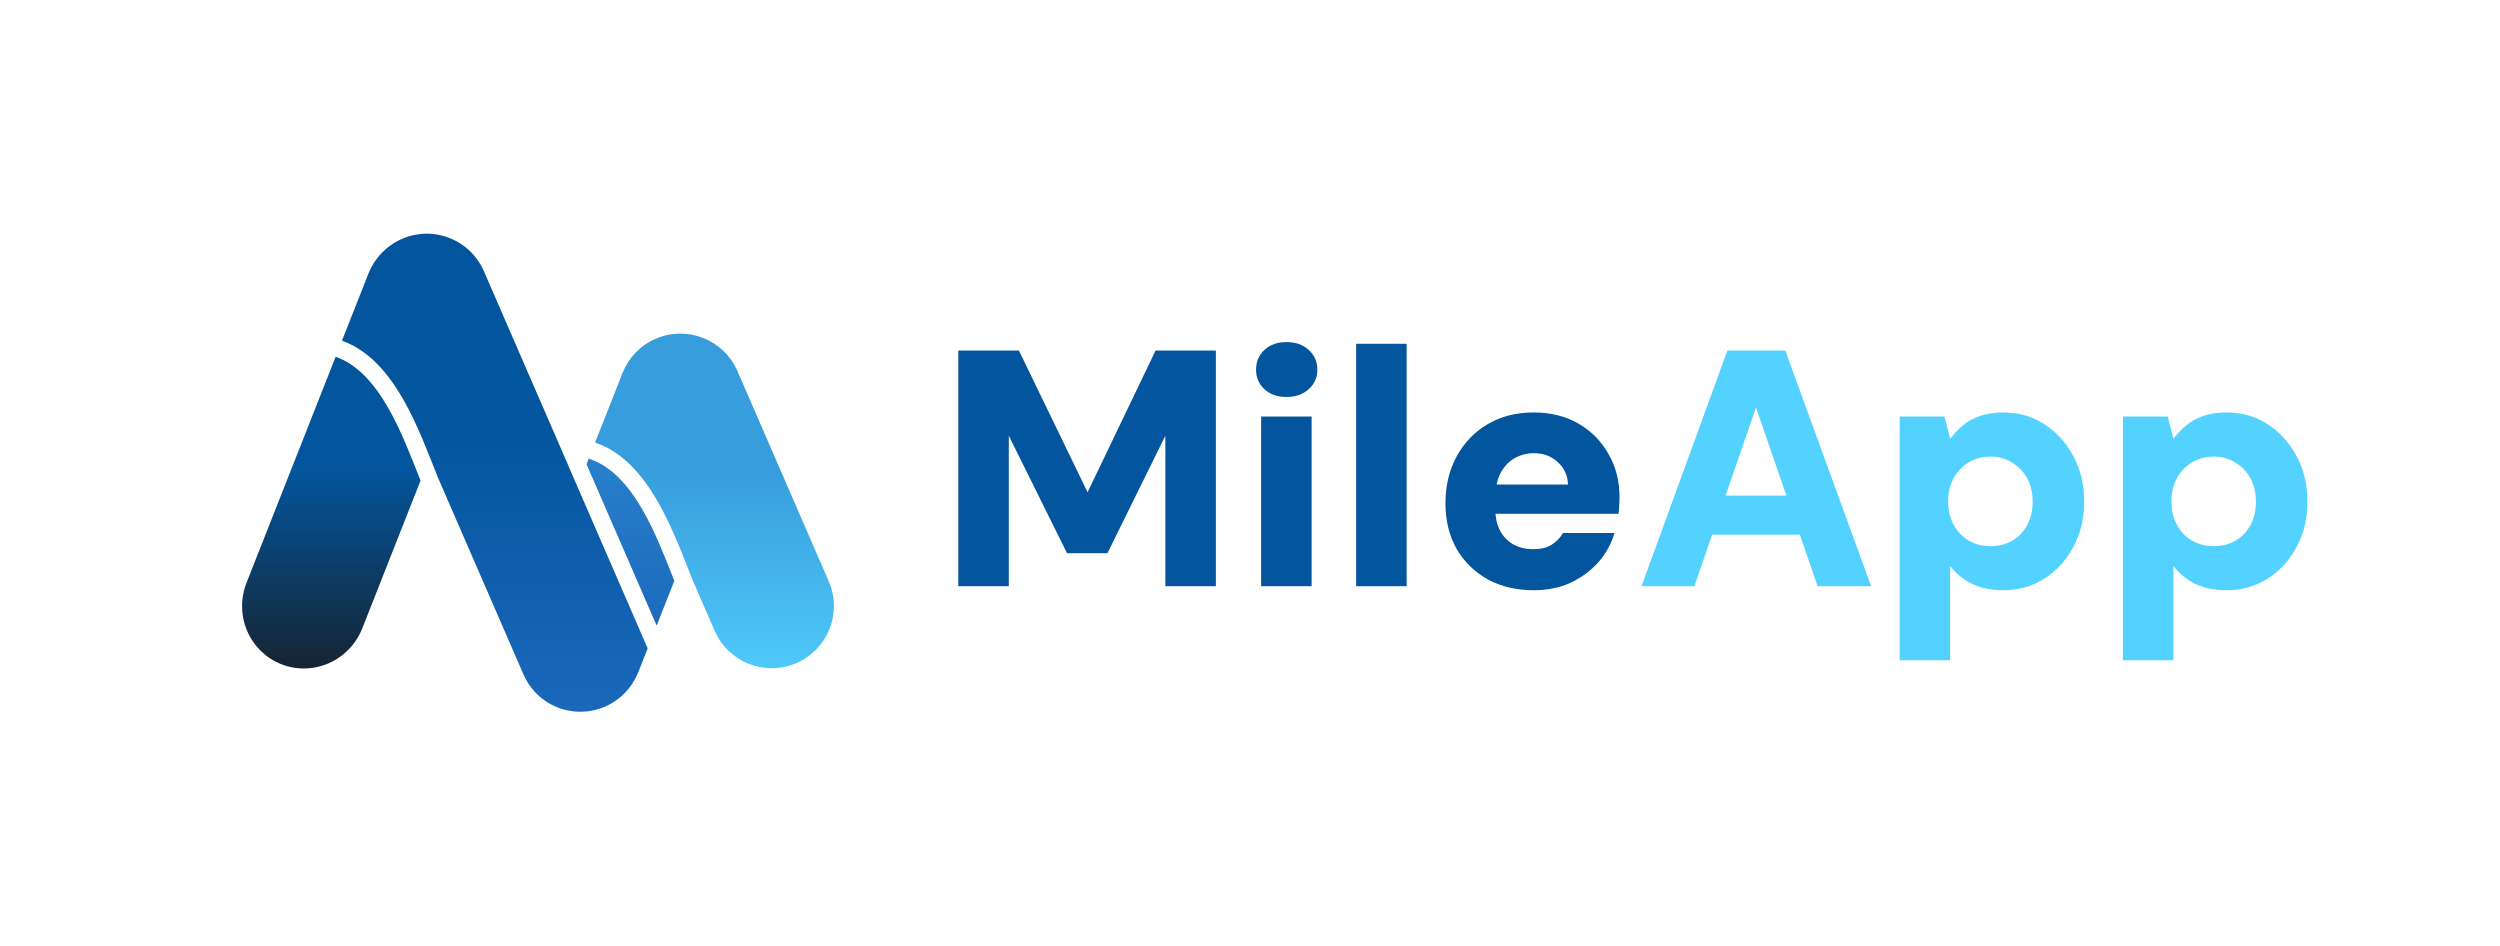
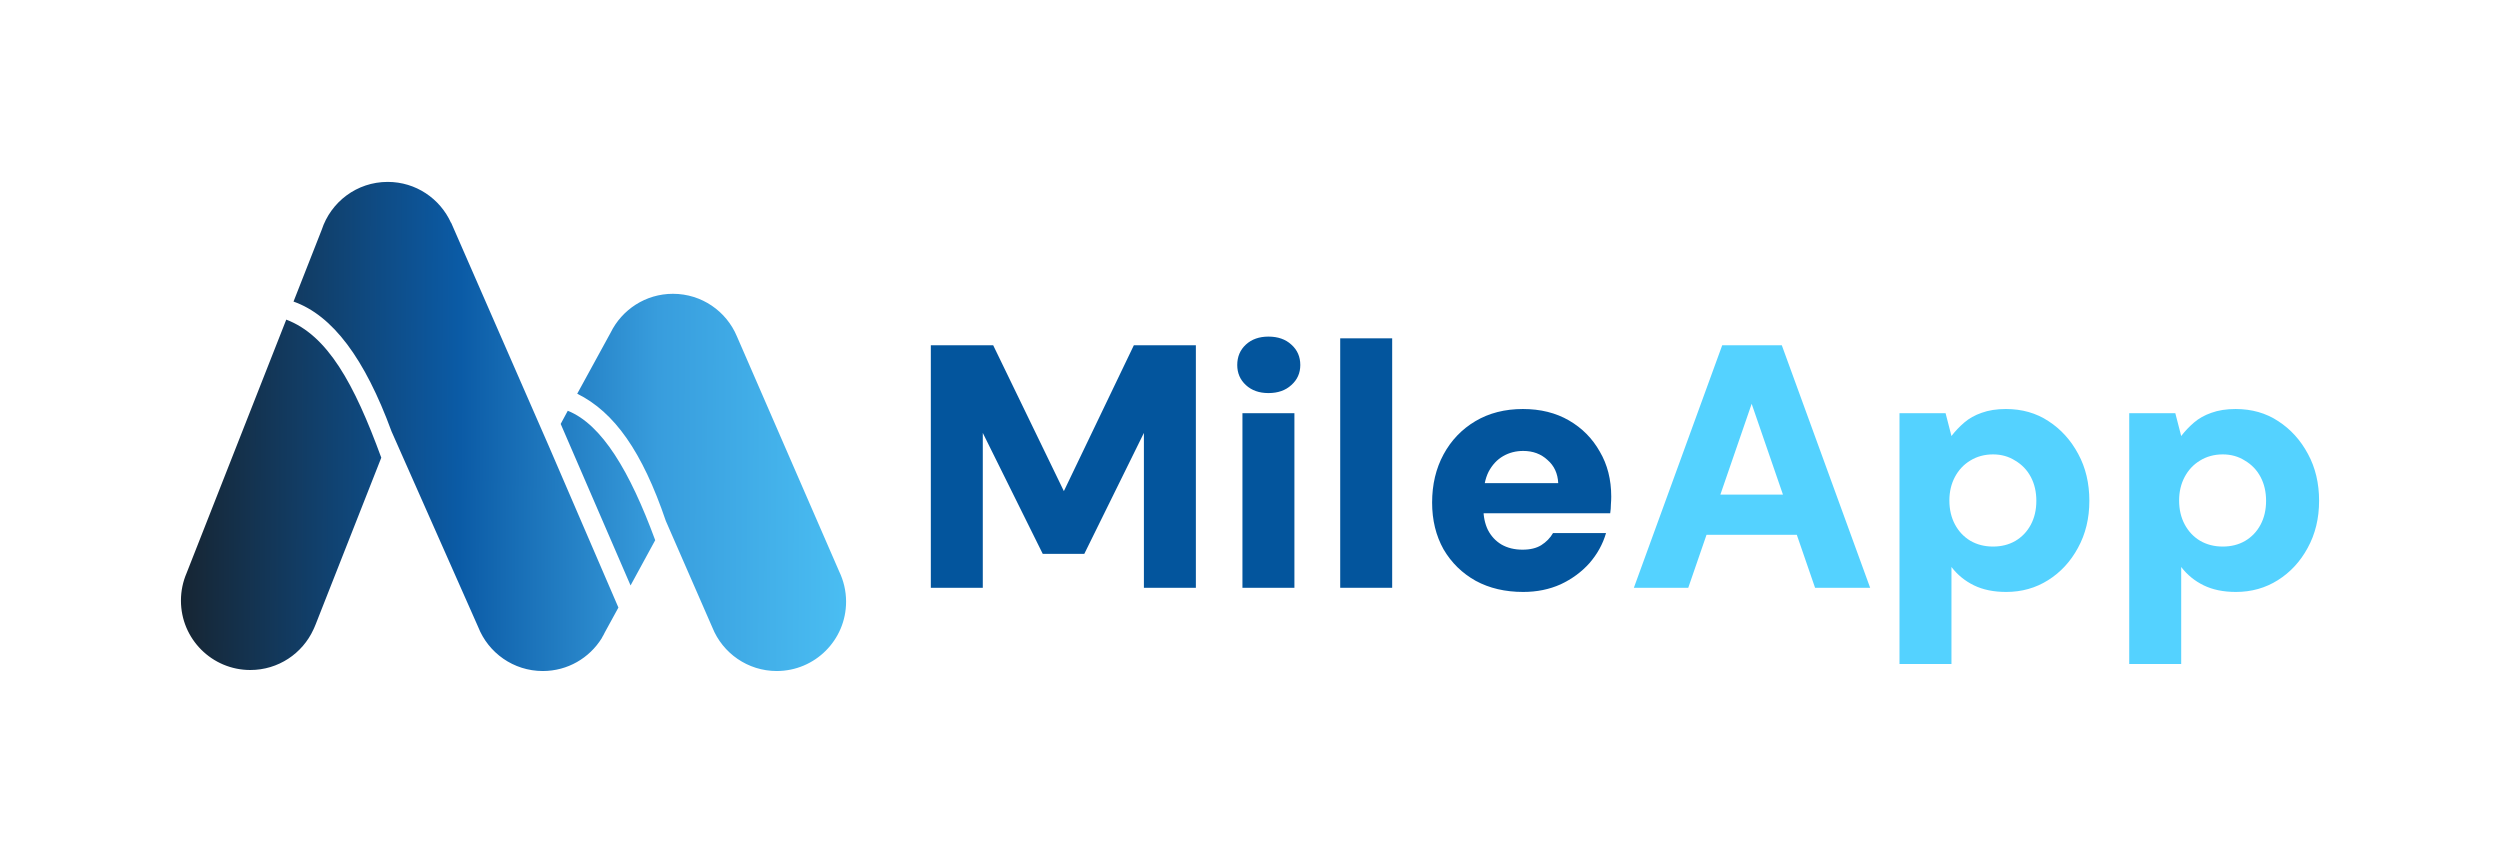
- <svg xmlns="http://www.w3.org/2000/svg" width="788" height="298" viewBox="0 0 788 298" fill="none">
-   <path d="M669.145 208.12V131.283H683.26L685.064 138.287C686.196 136.802 687.505 135.422 688.991 134.148C690.477 132.875 692.246 131.884 694.298 131.177C696.42 130.398 698.896 130.009 701.727 130.009C706.679 130.009 711.031 131.247 714.78 133.724C718.601 136.2 721.643 139.561 723.908 143.806C726.172 147.98 727.304 152.756 727.304 158.134C727.304 163.511 726.136 168.322 723.801 172.567C721.537 176.742 718.495 180.032 714.674 182.437C710.854 184.843 706.573 186.046 701.833 186.046C698.012 186.046 694.722 185.373 691.963 184.029C689.203 182.685 686.904 180.81 685.064 178.404V208.12H669.145ZM697.8 172.143C700.347 172.143 702.611 171.577 704.592 170.445C706.644 169.242 708.236 167.579 709.368 165.456C710.5 163.334 711.066 160.893 711.066 158.134C711.066 155.374 710.5 152.933 709.368 150.811C708.236 148.688 706.644 147.025 704.592 145.823C702.611 144.549 700.347 143.912 697.8 143.912C695.182 143.912 692.847 144.549 690.795 145.823C688.814 147.025 687.258 148.688 686.126 150.811C684.994 152.933 684.428 155.339 684.428 158.027C684.428 160.787 684.994 163.228 686.126 165.35C687.258 167.473 688.814 169.136 690.795 170.338C692.847 171.541 695.182 172.143 697.8 172.143Z" fill="#54D2FF" />
-   <path d="M598.772 208.12V131.283H612.887L614.692 138.287C615.824 136.802 617.133 135.422 618.618 134.148C620.104 132.875 621.873 131.884 623.925 131.177C626.047 130.398 628.524 130.009 631.354 130.009C636.307 130.009 640.658 131.247 644.408 133.724C648.228 136.2 651.271 139.561 653.535 143.806C655.799 147.98 656.931 152.756 656.931 158.134C656.931 163.511 655.764 168.322 653.429 172.567C651.165 176.742 648.122 180.032 644.302 182.437C640.481 184.843 636.2 186.046 631.46 186.046C627.639 186.046 624.349 185.373 621.59 184.029C618.831 182.685 616.531 180.81 614.692 178.404V208.12H598.772ZM627.427 172.143C629.974 172.143 632.238 171.577 634.219 170.445C636.271 169.242 637.863 167.579 638.995 165.456C640.127 163.334 640.693 160.893 640.693 158.134C640.693 155.374 640.127 152.933 638.995 150.811C637.863 148.688 636.271 147.025 634.219 145.823C632.238 144.549 629.974 143.912 627.427 143.912C624.809 143.912 622.474 144.549 620.423 145.823C618.441 147.025 616.885 148.688 615.753 150.811C614.621 152.933 614.055 155.339 614.055 158.027C614.055 160.787 614.621 163.228 615.753 165.35C616.885 167.473 618.441 169.136 620.423 170.338C622.474 171.541 624.809 172.143 627.427 172.143Z" fill="#54D2FF" />
-   <path d="M517.405 184.772L544.468 110.482H562.722L589.785 184.772H572.911L553.489 128.418L534.067 184.772H517.405ZM529.185 168.534L533.43 156.223H572.38L576.519 168.534H529.185Z" fill="#54D2FF" />
-   <path d="M483.517 186.046C477.999 186.046 473.152 184.913 468.978 182.649C464.803 180.315 461.513 177.095 459.108 172.992C456.773 168.817 455.605 164.041 455.605 158.664C455.605 153.145 456.773 148.228 459.108 143.912C461.443 139.596 464.697 136.2 468.872 133.724C473.046 131.247 477.893 130.009 483.411 130.009C488.789 130.009 493.494 131.177 497.527 133.512C501.559 135.846 504.708 139.03 506.972 143.063C509.307 147.025 510.474 151.624 510.474 156.86C510.474 157.567 510.439 158.381 510.368 159.301C510.368 160.15 510.297 161.034 510.156 161.954H466.961V152.721H494.237C494.095 149.749 492.998 147.379 490.946 145.61C488.965 143.771 486.489 142.851 483.517 142.851C481.253 142.851 479.202 143.382 477.362 144.443C475.522 145.504 474.037 147.096 472.905 149.219C471.843 151.341 471.313 154.03 471.313 157.284V160.468C471.313 162.945 471.772 165.138 472.692 167.048C473.683 168.959 475.062 170.445 476.831 171.506C478.671 172.567 480.829 173.098 483.305 173.098C485.64 173.098 487.55 172.638 489.036 171.718C490.593 170.728 491.796 169.489 492.645 168.004H508.882C507.892 171.4 506.194 174.477 503.788 177.237C501.383 179.925 498.446 182.083 494.979 183.711C491.513 185.267 487.692 186.046 483.517 186.046Z" fill="#03559D" />
-   <path d="M427.452 184.772V108.359H443.372V184.772H427.452Z" fill="#03559D" />
-   <path d="M397.505 184.772V131.283H413.424V184.772H397.505ZM405.464 125.128C402.634 125.128 400.335 124.314 398.566 122.687C396.797 121.059 395.913 119.008 395.913 116.531C395.913 113.984 396.797 111.897 398.566 110.27C400.335 108.642 402.634 107.829 405.464 107.829C408.365 107.829 410.7 108.642 412.469 110.27C414.309 111.897 415.228 113.984 415.228 116.531C415.228 119.008 414.309 121.059 412.469 122.687C410.7 124.314 408.365 125.128 405.464 125.128Z" fill="#03559D" />
-   <path d="M302.051 184.772V110.482H321.154L342.804 155.162L364.242 110.482H383.239V184.772H367.32V137.332L349.066 174.371H336.33L317.97 137.332V184.772H302.051Z" fill="#03559D" />
-   <path d="M122.203 128.296C117.828 120.742 112.552 114.797 105.79 112.455L77.707 183.67C75.773 188.574 75.84 194.036 77.894 198.853C79.948 203.67 83.819 207.448 88.658 209.356C93.496 211.264 98.904 211.145 103.693 209.026C108.482 206.907 112.258 202.962 114.192 198.058L132.557 151.487C129.712 144.355 126.551 135.804 122.203 128.296Z" fill="url(#paint0_linear_850_39006)" />
-   <path d="M141.637 75.007C136.799 73.099 131.391 73.217 126.602 75.336C121.813 77.455 118.036 81.4 116.102 86.305L107.79 107.384C116.297 110.414 122.363 117.703 126.917 125.567C131.738 133.893 135.196 143.472 138.044 150.535L164.998 212.589C165.875 214.608 167.077 216.443 168.539 218.032C170.47 220.146 172.894 221.86 175.728 222.978C177.092 223.515 178.48 223.887 179.872 224.103C183.511 224.677 187.269 224.215 190.7 222.725C193.069 221.696 195.212 220.211 197.006 218.354C198.565 216.741 199.834 214.875 200.762 212.839C200.944 212.451 201.115 212.054 201.275 211.65L204.148 204.364L178.97 146.4L178.984 146.394L152.51 85.445C150.445 80.692 146.578 76.955 141.758 75.054C141.738 75.046 141.718 75.038 141.697 75.031C141.677 75.022 141.657 75.014 141.637 75.007Z" fill="url(#paint1_linear_850_39006)" />
-   <path d="M232.434 116.95C228.121 107.022 216.576 102.469 206.647 106.782C201.758 108.906 198.172 112.784 196.307 117.359C196.233 117.532 196.161 117.707 196.092 117.882L187.572 139.488C196.316 142.418 202.523 149.828 207.164 157.832C211.998 166.169 215.465 175.76 218.315 182.826L218.31 182.828L225.26 198.828C229.573 208.757 241.118 213.309 251.047 208.997C260.975 204.684 265.528 193.139 261.215 183.21L232.434 116.95Z" fill="url(#paint2_linear_850_39006)" />
-   <path d="M202.452 160.565C197.972 152.838 192.551 146.794 185.57 144.565L184.876 146.325L206.974 197.197L212.545 183.068C209.771 176.08 206.667 167.833 202.452 160.565Z" fill="url(#paint3_linear_850_39006)" />
+ <svg xmlns="http://www.w3.org/2000/svg" width="942" height="322" viewBox="0 0 942 322" fill="none">
+   <path d="M146.084 68.541C156.704 68.541 165.798 74.837 169.931 83.93H169.995L206.753 168.004L233.018 228.927L227.867 238.34C227.612 238.912 227.294 239.484 226.976 239.993L226.722 240.502C222.08 247.942 213.875 252.84 204.527 252.84C193.462 252.839 183.986 245.971 180.171 236.241L147.546 162.597C137.434 135.061 125.351 118.844 110.597 113.63L121.217 86.601C124.652 76.108 134.446 68.541 146.084 68.541ZM253.559 110.704C264.434 110.704 273.719 117.318 277.662 126.73L316.2 215.318C317.853 218.752 318.807 222.632 318.807 226.702C318.807 241.138 307.106 252.839 292.671 252.84C281.732 252.84 272.319 246.098 268.44 236.495L250.888 196.303C241.985 170.102 231.492 155.284 217.501 148.352L230.092 125.331C234.353 116.682 243.257 110.704 253.559 110.704ZM107.863 120.434C123.443 126.349 133.428 144.473 143.667 172.455L118.928 235.287C118.801 235.668 118.61 236.113 118.42 236.495L118.101 237.195C113.967 246.225 104.874 252.458 94.317 252.458C79.881 252.458 68.179 240.756 68.179 226.32C68.179 222.632 68.942 219.133 70.278 216.017L107.863 120.434ZM213.939 154.775C226.785 159.926 237.342 177.606 246.881 203.552L237.596 220.596L211.268 159.736L213.939 154.775Z" fill="url(#paint0_linear_1055_36121)" />
+   <path d="M802.293 250.199V155.682H819.656L821.876 164.298C823.268 162.47 824.878 160.773 826.706 159.207C828.534 157.64 830.709 156.422 833.233 155.551C835.844 154.594 838.89 154.115 842.372 154.115C848.464 154.115 853.817 155.638 858.429 158.684C863.129 161.731 866.871 165.865 869.656 171.087C872.441 176.221 873.834 182.096 873.834 188.711C873.834 195.325 872.398 201.243 869.526 206.465C866.741 211.6 862.998 215.647 858.299 218.606C853.599 221.565 848.333 223.045 842.502 223.045C837.803 223.045 833.756 222.218 830.361 220.564C826.967 218.911 824.138 216.604 821.876 213.645V250.199H802.293ZM837.541 205.943C840.675 205.943 843.46 205.247 845.897 203.854C848.421 202.375 850.379 200.329 851.771 197.718C853.164 195.107 853.86 192.105 853.86 188.711C853.86 185.316 853.164 182.314 851.771 179.703C850.379 177.092 848.421 175.047 845.897 173.567C843.46 172 840.675 171.217 837.541 171.217C834.321 171.217 831.449 172 828.925 173.567C826.488 175.047 824.574 177.092 823.181 179.703C821.789 182.314 821.092 185.273 821.092 188.58C821.092 191.974 821.789 194.977 823.181 197.588C824.574 200.199 826.488 202.244 828.925 203.724C831.449 205.203 834.321 205.943 837.541 205.943Z" fill="#54D2FF" />
+   <path d="M715.729 250.199V155.682H733.091L735.311 164.298C736.703 162.47 738.313 160.773 740.141 159.207C741.969 157.64 744.145 156.422 746.669 155.551C749.28 154.594 752.326 154.115 755.807 154.115C761.899 154.115 767.252 155.638 771.864 158.684C776.564 161.731 780.307 165.865 783.092 171.087C785.877 176.221 787.269 182.096 787.269 188.711C787.269 195.325 785.833 201.243 782.961 206.465C780.176 211.6 776.434 215.647 771.734 218.606C767.034 221.565 761.769 223.045 755.937 223.045C751.238 223.045 747.191 222.218 743.796 220.564C740.402 218.911 737.574 216.604 735.311 213.645V250.199H715.729ZM750.977 205.943C754.11 205.943 756.895 205.247 759.332 203.854C761.856 202.375 763.814 200.329 765.206 197.718C766.599 195.107 767.295 192.105 767.295 188.711C767.295 185.316 766.599 182.314 765.206 179.703C763.814 177.092 761.856 175.047 759.332 173.567C756.895 172 754.11 171.217 750.977 171.217C747.756 171.217 744.884 172 742.36 173.567C739.924 175.047 738.009 177.092 736.616 179.703C735.224 182.314 734.528 185.273 734.528 188.58C734.528 191.974 735.224 194.977 736.616 197.588C738.009 200.199 739.924 202.244 742.36 203.724C744.884 205.203 747.756 205.943 750.977 205.943Z" fill="#54D2FF" />
+   <path d="M615.64 221.478L648.93 130.094H671.384L704.674 221.478H683.917L660.026 152.157L636.136 221.478H615.64ZM630.131 201.504L635.353 186.361H683.264L688.355 201.504H630.131Z" fill="#54D2FF" />
+   <path d="M573.955 223.045C567.167 223.045 561.205 221.652 556.07 218.867C550.935 215.995 546.888 212.035 543.929 206.987C541.057 201.852 539.621 195.978 539.621 189.363C539.621 182.575 541.057 176.526 543.929 171.217C546.801 165.908 550.804 161.731 555.939 158.684C561.074 155.638 567.036 154.115 573.825 154.115C580.439 154.115 586.227 155.551 591.187 158.423C596.148 161.295 600.021 165.212 602.806 170.173C605.678 175.047 607.114 180.704 607.114 187.144C607.114 188.014 607.071 189.015 606.984 190.147C606.984 191.191 606.897 192.279 606.723 193.41H553.59V182.053H587.14C586.966 178.397 585.617 175.482 583.093 173.306C580.657 171.043 577.61 169.912 573.955 169.912C571.17 169.912 568.646 170.564 566.383 171.87C564.12 173.175 562.293 175.134 560.9 177.745C559.595 180.356 558.942 183.663 558.942 187.666V191.583C558.942 194.629 559.508 197.327 560.639 199.677C561.858 202.027 563.555 203.854 565.731 205.16C567.993 206.465 570.648 207.118 573.694 207.118C576.566 207.118 578.916 206.552 580.744 205.421C582.658 204.202 584.138 202.679 585.182 200.852H605.156C603.938 205.029 601.849 208.815 598.89 212.209C595.931 215.517 592.319 218.171 588.054 220.173C583.79 222.088 579.09 223.045 573.955 223.045Z" fill="#03559D" />
+   <path d="M504.99 221.478V127.483H524.572V221.478H504.99Z" fill="#03559D" />
+   <path d="M468.152 221.478V155.682H487.734V221.478H468.152ZM477.943 148.11C474.462 148.11 471.633 147.109 469.457 145.107C467.281 143.106 466.193 140.582 466.193 137.536C466.193 134.402 467.281 131.835 469.457 129.833C471.633 127.832 474.462 126.831 477.943 126.831C481.511 126.831 484.383 127.832 486.559 129.833C488.822 131.835 489.953 134.402 489.953 137.536C489.953 140.582 488.822 143.106 486.559 145.107C484.383 147.109 481.511 148.11 477.943 148.11Z" fill="#03559D" />
+   <path d="M350.735 221.478V130.094H374.233L400.865 185.055L427.236 130.094H450.604V221.478H431.022V163.123L408.568 208.685H392.902L370.317 163.123V221.478H350.735Z" fill="#03559D" />
  <defs>
-     <linearGradient id="paint0_linear_850_39006" x1="169.573" y1="73.656" x2="169.573" y2="224.342" gradientUnits="userSpaceOnUse">
-       <stop offset="0.26" stop-color="#03559D" />
-       <stop offset="0.495" stop-color="#03559D" />
-       <stop offset="1" stop-color="#1A1A1A" />
-     </linearGradient>
-     <linearGradient id="paint1_linear_850_39006" x1="169.573" y1="73.656" x2="169.573" y2="224.342" gradientUnits="userSpaceOnUse">
-       <stop offset="0.404" stop-color="#03559D" />
-       <stop offset="1" stop-color="#1B68BB" />
-     </linearGradient>
-     <linearGradient id="paint2_linear_850_39006" x1="169.573" y1="73.656" x2="169.573" y2="224.342" gradientUnits="userSpaceOnUse">
-       <stop offset="0.495" stop-color="#389DDD" />
-       <stop offset="1" stop-color="#54D2FF" />
-     </linearGradient>
-     <linearGradient id="paint3_linear_850_39006" x1="169.573" y1="73.656" x2="169.573" y2="224.342" gradientUnits="userSpaceOnUse">
-       <stop stop-color="#389DDD" />
-       <stop offset="0.851" stop-color="#1B68BB" />
+     <linearGradient id="paint0_linear_1055_36121" x1="330.613" y1="187.199" x2="63.973" y2="185.959" gradientUnits="userSpaceOnUse">
+       <stop stop-color="#4DC3F6" />
+       <stop offset="0.31" stop-color="#389DDD" />
+       <stop offset="0.59" stop-color="#0B5BA6" />
+       <stop offset="1" stop-color="#17232E" />
    </linearGradient>
  </defs>
</svg>
